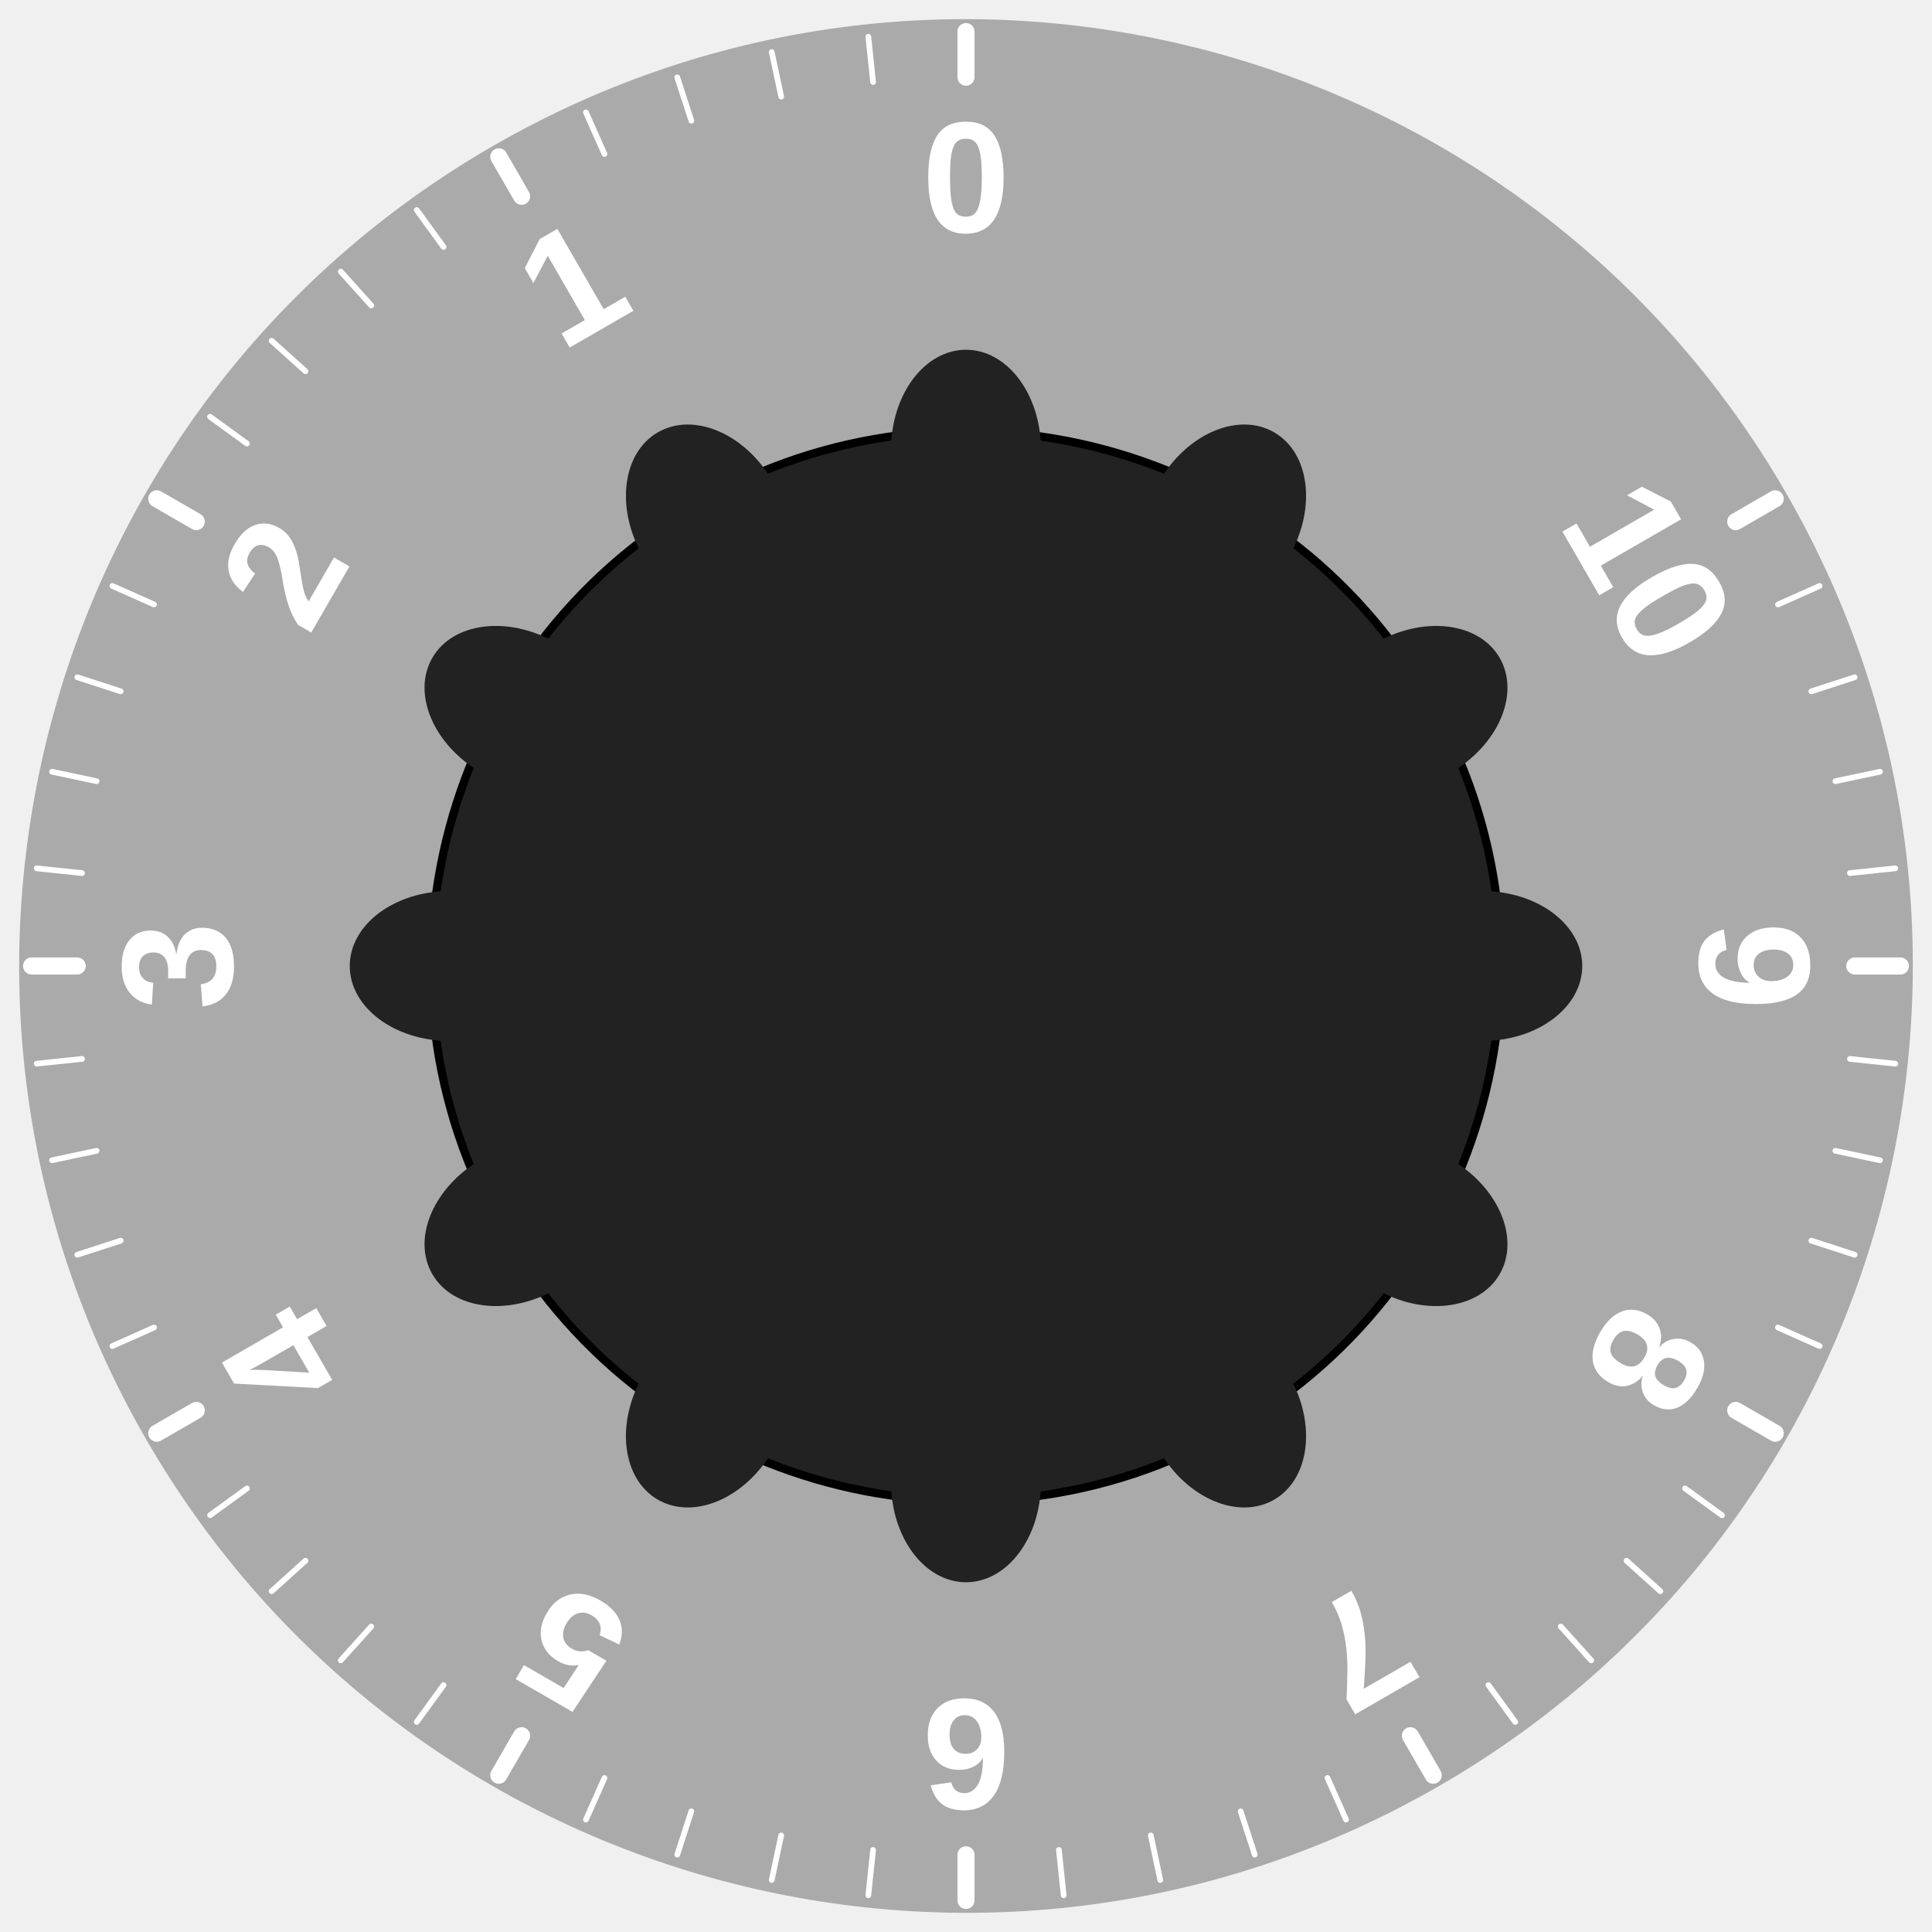
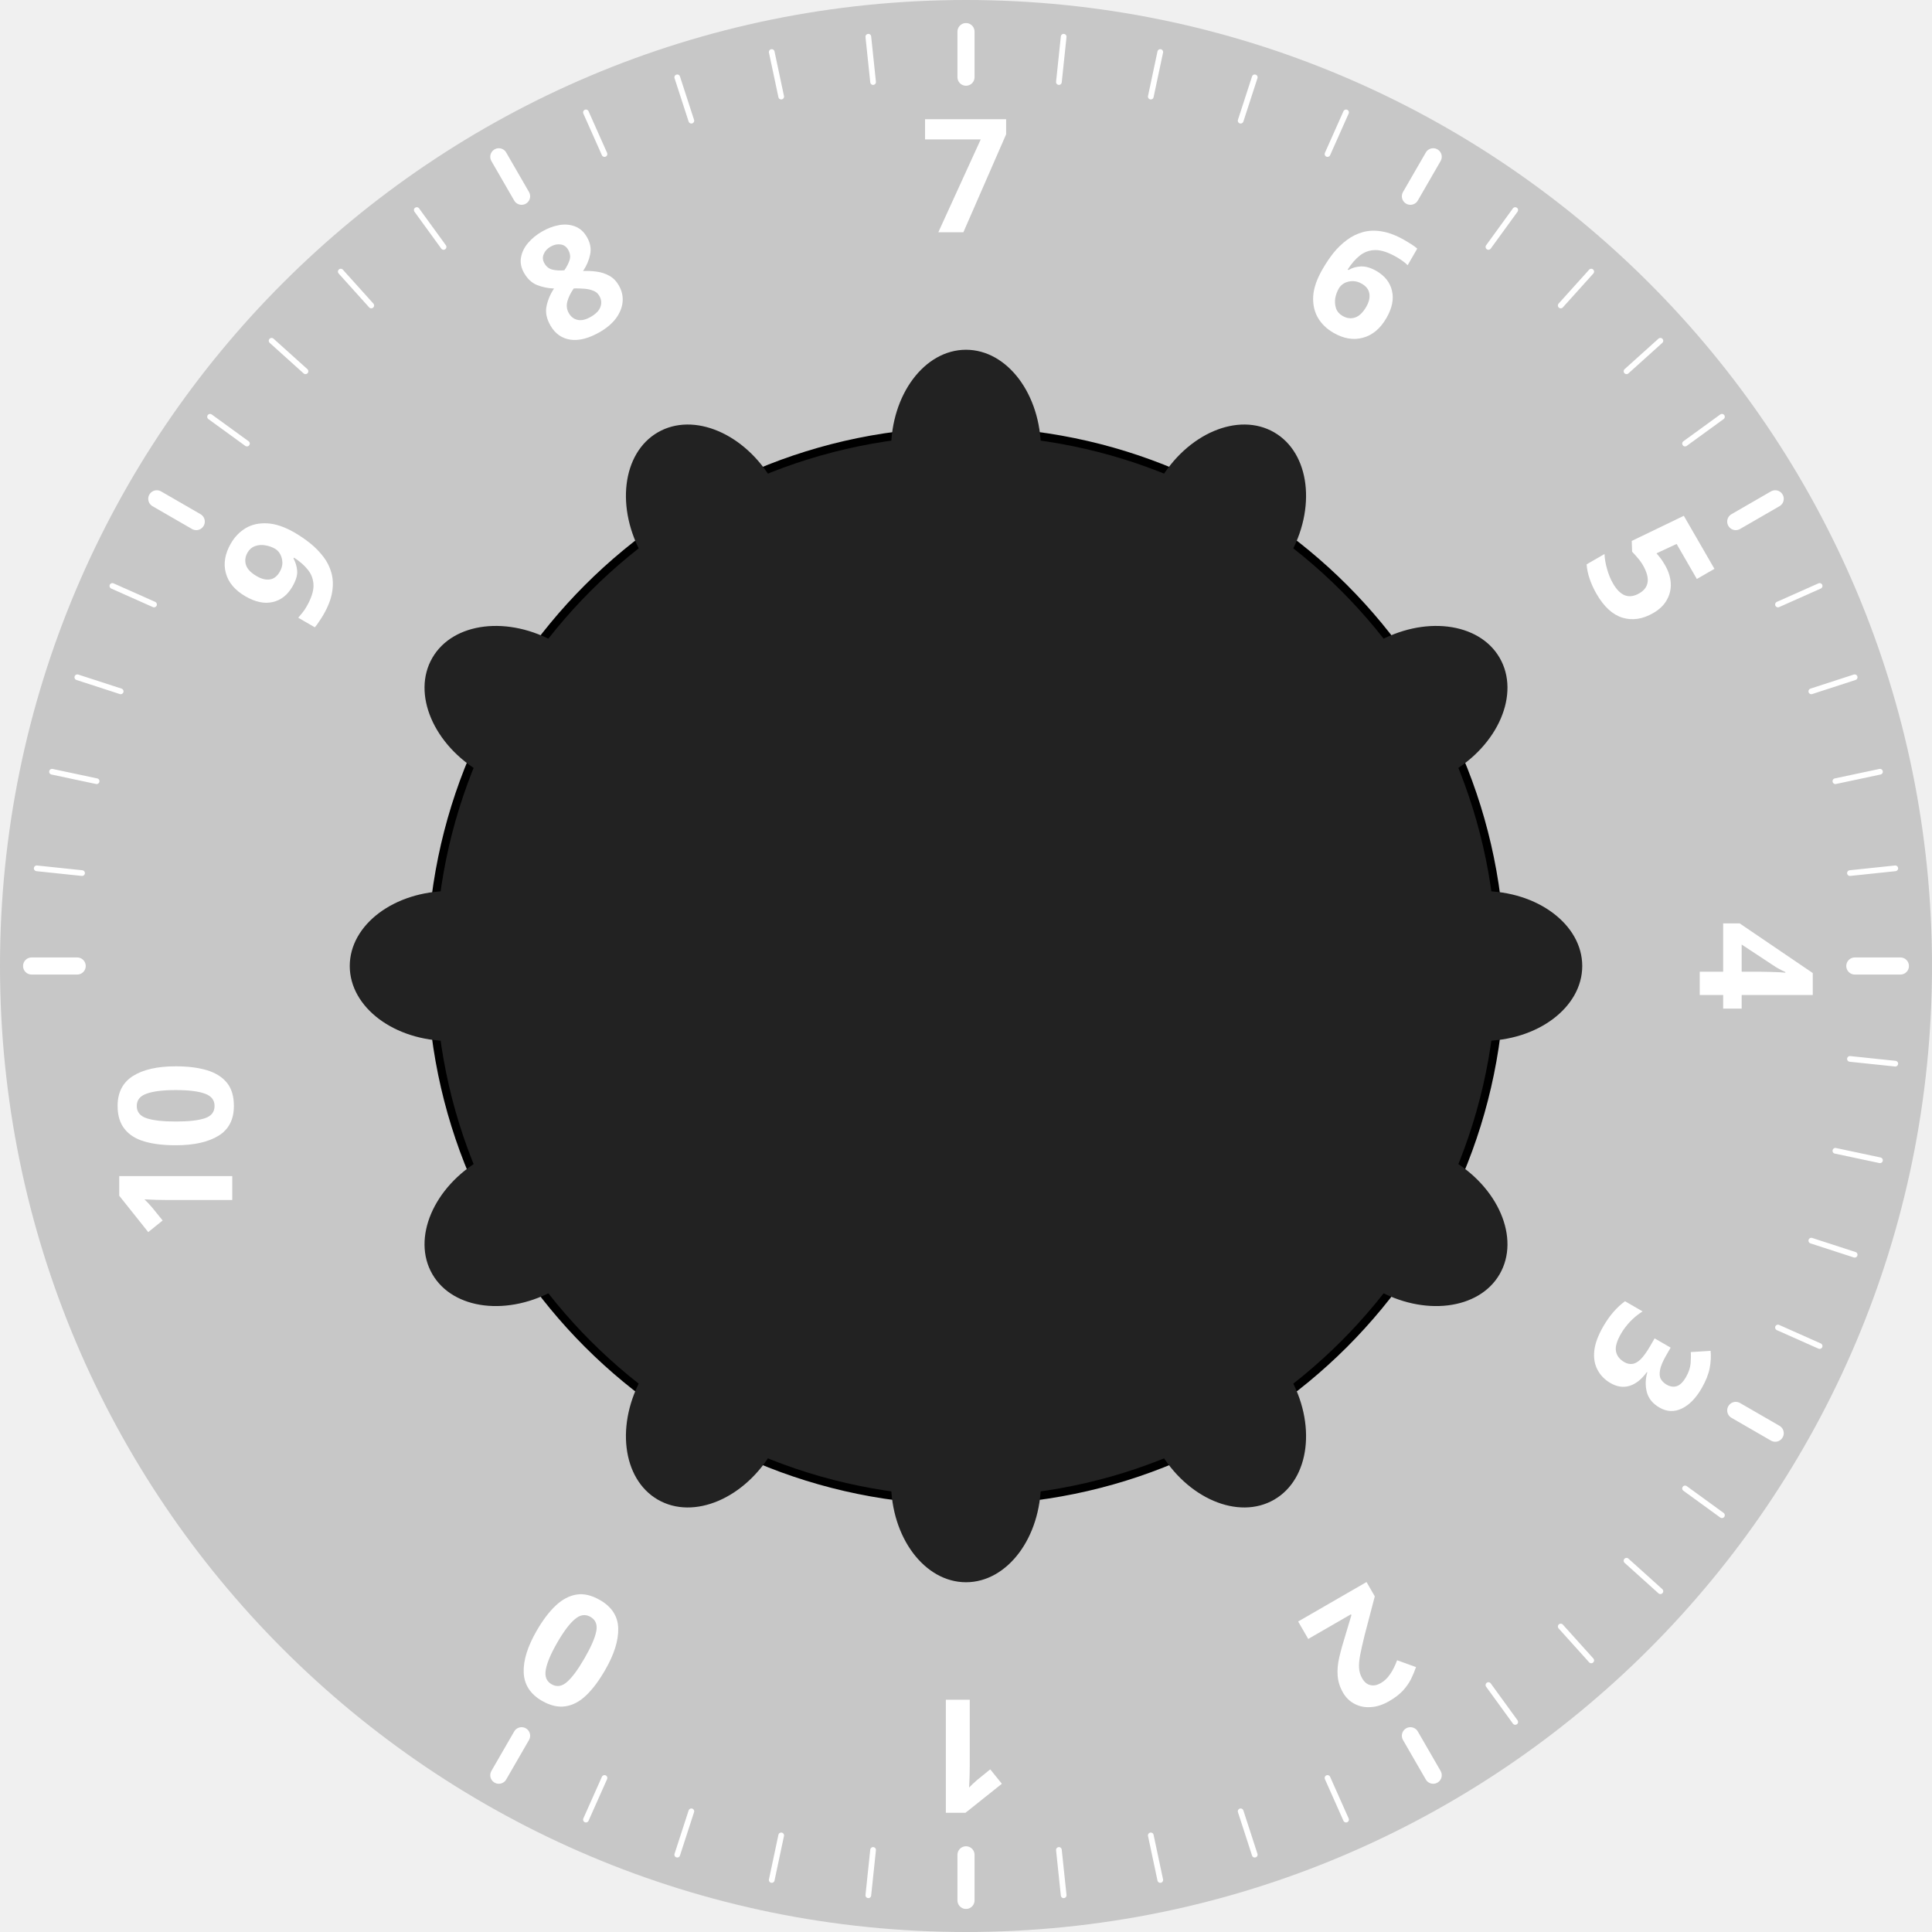
- <svg xmlns="http://www.w3.org/2000/svg" viewBox="0 0 200 200" width="200" height="200">
-   <defs>
+ <svg xmlns="http://www.w3.org/2000/svg" viewBox="0 0 200 200" width="200" height="200" version="1.1" id="svg75" xml:space="preserve">
+   <defs id="defs2">
+     <radialGradient id="gradienteVolumen" cx="100" cy="100" r="50" fx="80" fy="80" gradientUnits="userSpaceOnUse">
+       <stop offset="0%" style="stop-color:white;stop-opacity:0.4" id="stop1" />
+       <stop offset="100%" style="stop-color:black;stop-opacity:0.2" id="stop2" />
+     </radialGradient>
    <line id="tickSmall" x1="100" y1="18" x2="100" y2="22" stroke="#ffffff" stroke-width="0.5" stroke-linecap="round" />
    <line id="tickBig" x1="100" y1="18" x2="100" y2="22" stroke="#ffffff" stroke-width="1.5" stroke-linecap="round" />
    <ellipse id="MuescaRedonda" cx="100" cy="38" rx="9" ry="12" fill="#222222" />
  </defs>
-   <g id="KNOB_SYNTHI_V3_CLOCKWISE" transform="rotate(150,100,100)">
-     <circle cx="100" cy="100" r="98" fill="#a1a1a1" fill-opacity="0.885" stroke="none" />
+   <g id="KNOB_SYNTHI_V3_CLOCKWISE">
+     <circle cx="100" cy="100" r="100" fill="#ffffff" fill-opacity="0.15" stroke="none" id="circle2" style="display:inline;fill:#a1a1a1;fill-opacity:0.526" />
    <g id="AgarreCompleto" transform="matrix(0.862069,0,0,0.862069,13.7931,13.7931)">
-       <circle cx="100" cy="100" r="64.21" fill="#222222" stroke="#000000" stroke-width="0.988" />
-       <use href="#MuescaRedonda" />
-       <use href="#MuescaRedonda" transform="rotate(30,100,100)" />
-       <use href="#MuescaRedonda" transform="rotate(60,100,100)" />
-       <use href="#MuescaRedonda" transform="rotate(90,100,100)" />
-       <use href="#MuescaRedonda" transform="rotate(120,100,100)" />
-       <use href="#MuescaRedonda" transform="rotate(150,100,100)" />
-       <use href="#MuescaRedonda" transform="rotate(180,100,100)" />
-       <use href="#MuescaRedonda" transform="rotate(-150,100,100)" />
-       <use href="#MuescaRedonda" transform="rotate(-120,100,100)" />
-       <use href="#MuescaRedonda" transform="rotate(-90,100,100)" />
-       <use href="#MuescaRedonda" transform="rotate(-60,100,100)" />
-       <use href="#MuescaRedonda" transform="rotate(-30,100,100)" />
-       <circle cx="100" cy="100" r="58" fill="none" stroke="#222222" stroke-width="4" />
+       <circle cx="100" cy="100" r="64.21" fill="#222222" stroke="#000000" stroke-width="0.988" id="circle3" />
+       <use href="#MuescaRedonda" id="use3" />
+       <use href="#MuescaRedonda" transform="rotate(30,100,100)" id="use4" />
+       <use href="#MuescaRedonda" transform="rotate(60,100,100)" id="use5" />
+       <use href="#MuescaRedonda" transform="rotate(90,100,100)" id="use6" />
+       <use href="#MuescaRedonda" transform="rotate(120,100,100)" id="use7" />
+       <use href="#MuescaRedonda" transform="rotate(150,100,100)" id="use8" />
+       <use href="#MuescaRedonda" transform="rotate(180,100,100)" id="use9" />
+       <use href="#MuescaRedonda" transform="rotate(-150,100,100)" id="use10" />
+       <use href="#MuescaRedonda" transform="rotate(-120,100,100)" id="use11" />
+       <use href="#MuescaRedonda" transform="rotate(-90,100,100)" id="use12" />
+       <use href="#MuescaRedonda" transform="rotate(-60,100,100)" id="use13" />
+       <use href="#MuescaRedonda" transform="rotate(-30,100,100)" id="use14" />
+       <circle cx="100" cy="100" r="58" fill="none" stroke="#222222" stroke-width="4" id="circle14" />
    </g>
    <g id="EscalaSistema" transform="matrix(0,-1.179616,1.179616,0,-17.9616,217.9616)">
-       <g id="Ticks" stroke="#ffffff" fill="#ffffff">
-         <use href="#tickBig" style="stroke:#ffffff" />
-         <use href="#tickSmall" transform="rotate(6,100,100)" style="stroke:#ffffff" />
-         <use href="#tickSmall" transform="rotate(12,100,100)" style="stroke:#ffffff" />
-         <use href="#tickSmall" transform="rotate(18,100,100)" style="stroke:#ffffff" />
-         <use href="#tickSmall" transform="rotate(24,100,100)" style="stroke:#ffffff" />
-         <use href="#tickBig" transform="rotate(30,100,100)" style="stroke:#ffffff" />
-         <use href="#tickSmall" transform="rotate(36,100,100)" style="stroke:#ffffff" />
-         <use href="#tickSmall" transform="rotate(42,100,100)" style="stroke:#ffffff" />
-         <use href="#tickSmall" transform="rotate(48,100,100)" style="stroke:#ffffff" />
-         <use href="#tickSmall" transform="rotate(54,100,100)" style="stroke:#ffffff" />
-         <use href="#tickBig" transform="rotate(60,100,100)" style="stroke:#ffffff" />
-         <use href="#tickSmall" transform="rotate(66,100,100)" style="stroke:#ffffff" />
-         <use href="#tickSmall" transform="rotate(72,100,100)" style="stroke:#ffffff" />
-         <use href="#tickSmall" transform="rotate(78,100,100)" style="stroke:#ffffff" />
-         <use href="#tickSmall" transform="rotate(84,100,100)" style="stroke:#ffffff" />
-         <use href="#tickBig" transform="rotate(90,100,100)" style="stroke:#ffffff" />
-         <use href="#tickSmall" transform="rotate(96,100,100)" style="stroke:#ffffff" />
-         <use href="#tickSmall" transform="rotate(102,100,100)" style="stroke:#ffffff" />
-         <use href="#tickSmall" transform="rotate(108,100,100)" style="stroke:#ffffff" />
-         <use href="#tickSmall" transform="rotate(114,100,100)" style="stroke:#ffffff" />
-         <use href="#tickBig" transform="rotate(120,100,100)" style="stroke:#ffffff" />
-         <use href="#tickSmall" transform="rotate(126,100,100)" style="stroke:#ffffff" />
-         <use href="#tickSmall" transform="rotate(132,100,100)" style="stroke:#ffffff" />
-         <use href="#tickSmall" transform="rotate(138,100,100)" style="stroke:#ffffff" />
-         <use href="#tickSmall" transform="rotate(144,100,100)" style="stroke:#ffffff" />
-         <use href="#tickBig" transform="rotate(150,100,100)" style="stroke:#ffffff" />
-         <use href="#tickSmall" transform="rotate(156,100,100)" style="stroke:#ffffff" />
-         <use href="#tickSmall" transform="rotate(162,100,100)" style="stroke:#ffffff" />
-         <use href="#tickSmall" transform="rotate(168,100,100)" style="stroke:#ffffff" />
-         <use href="#tickSmall" transform="rotate(174,100,100)" style="stroke:#ffffff" />
-         <use href="#tickBig" transform="rotate(180,100,100)" style="stroke:#ffffff" />
-         <use href="#tickSmall" transform="rotate(-174,100,100)" style="stroke:#ffffff" />
-         <use href="#tickSmall" transform="rotate(-168,100,100)" style="stroke:#ffffff" />
-         <use href="#tickSmall" transform="rotate(-162,100,100)" style="stroke:#ffffff" />
-         <use href="#tickSmall" transform="rotate(-156,100,100)" style="stroke:#ffffff" />
-         <use href="#tickBig" transform="rotate(-150,100,100)" style="stroke:#ffffff" />
-         <use href="#tickSmall" transform="rotate(-144,100,100)" style="stroke:#ffffff" />
-         <use href="#tickSmall" transform="rotate(-138,100,100)" style="stroke:#ffffff" />
-         <use href="#tickSmall" transform="rotate(-132,100,100)" style="stroke:#ffffff" />
-         <use href="#tickSmall" transform="rotate(-126,100,100)" style="stroke:#ffffff" />
-         <use href="#tickBig" transform="rotate(-120,100,100)" style="stroke:#ffffff" />
-         <use href="#tickSmall" transform="rotate(-114,100,100)" style="stroke:#ffffff" />
-         <use href="#tickSmall" transform="rotate(-108,100,100)" style="stroke:#ffffff" />
-         <use href="#tickSmall" transform="rotate(-102,100,100)" style="stroke:#ffffff" />
-         <use href="#tickSmall" transform="rotate(-96,100,100)" style="stroke:#ffffff" />
-         <use href="#tickBig" transform="rotate(-90,100,100)" style="stroke:#ffffff" />
-         <use href="#tickSmall" transform="rotate(-84,100,100)" style="stroke:#ffffff" />
-         <use href="#tickSmall" transform="rotate(-78,100,100)" style="stroke:#ffffff" />
-         <use href="#tickSmall" transform="rotate(-72,100,100)" style="stroke:#ffffff" />
-         <use href="#tickSmall" transform="rotate(-66,100,100)" style="stroke:#ffffff" />
-         <use href="#tickBig" transform="rotate(-60,100,100)" style="stroke:#ffffff" />
+       <g id="Ticks" stroke="#ffffff" style="fill:#ffffff">
+         <use href="#tickBig" id="use15" style="stroke:#ffffff" />
+         <use href="#tickSmall" transform="rotate(6,100,100)" id="use16" style="stroke:#ffffff" />
+         <use href="#tickSmall" transform="rotate(12,100,100)" id="use17" style="stroke:#ffffff" />
+         <use href="#tickSmall" transform="rotate(18,100,100)" id="use18" style="stroke:#ffffff" />
+         <use href="#tickSmall" transform="rotate(24,100,100)" id="use19" style="stroke:#ffffff" />
+         <use href="#tickBig" transform="rotate(30,100,100)" id="use20" style="stroke:#ffffff" />
+         <use href="#tickSmall" transform="rotate(36,100,100)" id="use21" style="stroke:#ffffff" />
+         <use href="#tickSmall" transform="rotate(42,100,100)" id="use22" style="stroke:#ffffff" />
+         <use href="#tickSmall" transform="rotate(48,100,100)" id="use23" style="stroke:#ffffff" />
+         <use href="#tickSmall" transform="rotate(54,100,100)" id="use24" style="stroke:#ffffff" />
+         <use href="#tickBig" transform="rotate(60,100,100)" id="use25" style="stroke:#ffffff" />
+         <use href="#tickSmall" transform="rotate(66,100,100)" id="use26" style="stroke:#ffffff" />
+         <use href="#tickSmall" transform="rotate(72,100,100)" id="use27" style="stroke:#ffffff" />
+         <use href="#tickSmall" transform="rotate(78,100,100)" id="use28" style="stroke:#ffffff" />
+         <use href="#tickSmall" transform="rotate(84,100,100)" id="use29" style="stroke:#ffffff" />
+         <use href="#tickBig" transform="rotate(90,100,100)" id="use30" style="stroke:#ffffff" />
+         <use href="#tickSmall" transform="rotate(96,100,100)" id="use31" style="stroke:#ffffff" />
+         <use href="#tickSmall" transform="rotate(102,100,100)" id="use32" style="stroke:#ffffff" />
+         <use href="#tickSmall" transform="rotate(108,100,100)" id="use33" style="stroke:#ffffff" />
+         <use href="#tickSmall" transform="rotate(114,100,100)" id="use34" style="stroke:#ffffff" />
+         <use href="#tickBig" transform="rotate(120,100,100)" id="use35" style="stroke:#ffffff" />
+         <use href="#tickSmall" transform="rotate(126,100,100)" id="use36" style="stroke:#ffffff" />
+         <use href="#tickSmall" transform="rotate(132,100,100)" id="use37" style="stroke:#ffffff" />
+         <use href="#tickSmall" transform="rotate(138,100,100)" id="use38" style="stroke:#ffffff" />
+         <use href="#tickSmall" transform="rotate(144,100,100)" id="use39" style="stroke:#ffffff" />
+         <use href="#tickBig" transform="rotate(150,100,100)" id="use40" style="stroke:#ffffff" />
+         <use href="#tickSmall" transform="rotate(156,100,100)" id="use41" style="stroke:#ffffff" />
+         <use href="#tickSmall" transform="rotate(162,100,100)" id="use42" style="stroke:#ffffff" />
+         <use href="#tickSmall" transform="rotate(168,100,100)" id="use43" style="stroke:#ffffff" />
+         <use href="#tickSmall" transform="rotate(174,100,100)" id="use44" style="stroke:#ffffff" />
+         <use href="#tickBig" transform="rotate(180,100,100)" id="use45" style="stroke:#ffffff" />
+         <use href="#tickSmall" transform="rotate(-174,100,100)" id="use46" style="stroke:#ffffff" />
+         <use href="#tickSmall" transform="rotate(-168,100,100)" id="use47" style="stroke:#ffffff" />
+         <use href="#tickSmall" transform="rotate(-162,100,100)" id="use48" style="stroke:#ffffff" />
+         <use href="#tickSmall" transform="rotate(-156,100,100)" id="use49" style="stroke:#ffffff" />
+         <use href="#tickBig" transform="rotate(-150,100,100)" id="use50" style="stroke:#ffffff" />
+         <use href="#tickSmall" transform="rotate(-144,100,100)" id="use51" style="stroke:#ffffff" />
+         <use href="#tickSmall" transform="rotate(-138,100,100)" id="use52" style="stroke:#ffffff" />
+         <use href="#tickSmall" transform="rotate(-132,100,100)" id="use53" style="stroke:#ffffff" />
+         <use href="#tickSmall" transform="rotate(-126,100,100)" id="use54" style="stroke:#ffffff" />
+         <use href="#tickBig" transform="rotate(-120,100,100)" id="use55" style="stroke:#ffffff" />
+         <use href="#tickSmall" transform="rotate(-114,100,100)" id="use56" style="stroke:#ffffff" />
+         <use href="#tickSmall" transform="rotate(-108,100,100)" id="use57" style="stroke:#ffffff" />
+         <use href="#tickSmall" transform="rotate(-102,100,100)" id="use58" style="stroke:#ffffff" />
+         <use href="#tickSmall" transform="rotate(-96,100,100)" id="use59" style="stroke:#ffffff" />
+         <use href="#tickBig" transform="rotate(-90,100,100)" id="use60" style="stroke:#ffffff" />
+         <use href="#tickSmall" transform="rotate(-84,100,100)" id="use61" style="stroke:#ffffff" />
+         <use href="#tickSmall" transform="rotate(-78,100,100)" id="use62" style="stroke:#ffffff" />
+         <use href="#tickSmall" transform="rotate(-72,100,100)" id="use63" style="stroke:#ffffff" />
+         <use href="#tickSmall" transform="rotate(-66,100,100)" id="use64" style="stroke:#ffffff" />
+         <use href="#tickBig" transform="rotate(-60,100,100)" id="use65" style="stroke:#ffffff" />
      </g>
-       <g id="NumerosRadiales" font-family="'Microgramma Extended', Arial, sans-serif" font-size="11px" font-weight="bold" fill="#ffffff" text-anchor="middle" transform="matrix(0.9198797,0,0,0.9198797,8.012029,8.01203)">
-         <text style="font-weight:bold;font-size:15.086px;font-family:'Microgramma Extended',Arial,sans-serif;fill:#fff" x="100" y="30">10</text>
-         <text transform="rotate(30)" style="font-weight:bold;font-size:15.086px;font-family:'Microgramma Extended',Arial,sans-serif;fill:#fff" x="136.603" y="-33.398">9</text>
-         <text transform="rotate(60)" style="font-weight:bold;font-size:15.086px;font-family:'Microgramma Extended',Arial,sans-serif;fill:#fff" x="136.603" y="-106.603">8</text>
-         <text transform="rotate(90)" style="font-weight:bold;font-size:15.086px;font-family:'Microgramma Extended',Arial,sans-serif;fill:#fff" x="100" y="-170">7</text>
-         <text transform="rotate(120)" style="font-weight:bold;font-size:15.086px;font-family:'Microgramma Extended',Arial,sans-serif;fill:#fff" x="36.603" y="-206.603">6</text>
-         <text transform="rotate(150)" style="font-weight:bold;font-size:15.086px;font-family:'Microgramma Extended',Arial,sans-serif;fill:#fff" x="-36.603" y="-206.603">5</text>
-         <text transform="scale(-1)" style="font-weight:bold;font-size:15.086px;font-family:'Microgramma Extended',Arial,sans-serif;fill:#fff" x="-100" y="-170">4</text>
-         <text transform="rotate(-150)" style="font-weight:bold;font-size:15.086px;font-family:'Microgramma Extended',Arial,sans-serif;fill:#fff" x="-136.603" y="-106.603">3</text>
-         <text transform="rotate(-120)" style="font-weight:bold;font-size:15.086px;font-family:'Microgramma Extended',Arial,sans-serif;fill:#fff" x="-136.603" y="-33.398">2</text>
-         <text transform="rotate(-90)" style="font-weight:bold;font-size:15.086px;font-family:'Microgramma Extended',Arial,sans-serif;fill:#fff" x="-100" y="30">1</text>
-         <text transform="rotate(-60)" style="font-weight:bold;font-size:15.086px;font-family:'Microgramma Extended',Arial,sans-serif;fill:#fff" x="-36.603" y="66.603">0</text>
+       <g id="NumerosRadiales" font-family="Arial, sans-serif" font-size="11px" font-weight="bold" fill="#ffffff" text-anchor="middle" transform="matrix(0.9198797,0,0,0.9198797,8.012029,8.01203)">
+         <text id="text65" style="font-style:normal;font-variant:normal;font-weight:bold;font-stretch:normal;font-size:15.086px;font-family:'Microgramma D Extended';-inkscape-font-specification:'Microgramma D Extended, Bold';font-variant-ligatures:normal;font-variant-caps:normal;font-variant-numeric:normal;font-variant-east-asian:normal;fill:#ffffff" x="100" y="30">
+           <tspan id="tspan1" x="100" y="30">10</tspan>
+         </text>
+         <text transform="rotate(30)" id="text66" style="font-weight:bold;font-size:15.086px;font-family:'Microgramma D Extended';fill:#ffffff" x="136.603" y="-33.398">9</text>
+         <text transform="rotate(60)" id="text67" style="font-weight:bold;font-size:15.086px;font-family:'Microgramma D Extended';fill:#ffffff" x="136.603" y="-106.603">8</text>
+         <text transform="rotate(90)" id="text68" style="font-weight:bold;font-size:15.086px;font-family:'Microgramma D Extended';fill:#ffffff" x="100" y="-170">7</text>
+         <text transform="rotate(120)" id="text69" style="font-weight:bold;font-size:15.086px;font-family:'Microgramma D Extended';fill:#ffffff" x="36.603" y="-206.603">6</text>
+         <text transform="rotate(150)" id="text70" style="font-weight:bold;font-size:15.086px;font-family:'Microgramma D Extended';fill:#ffffff" x="-36.603" y="-206.603">5</text>
+         <text transform="scale(-1)" id="text71" style="font-weight:bold;font-size:15.086px;font-family:'Microgramma D Extended';fill:#ffffff" x="-100" y="-170">4</text>
+         <text transform="rotate(-150)" id="text72" style="font-weight:bold;font-size:15.086px;font-family:'Microgramma D Extended';fill:#ffffff" x="-136.603" y="-106.603">3</text>
+         <text transform="rotate(-120)" id="text73" style="font-weight:bold;font-size:15.086px;font-family:'Microgramma D Extended';fill:#ffffff" x="-136.603" y="-33.398">2</text>
+         <text transform="rotate(-90)" id="text74" style="font-weight:bold;font-size:15.086px;font-family:'Microgramma D Extended';fill:#ffffff" x="-100" y="30">1</text>
+         <text transform="rotate(-60)" id="text75" style="font-weight:bold;font-size:15.086px;font-family:'Microgramma D Extended';fill:#ffffff" x="-36.603" y="66.603">0</text>
      </g>
    </g>
  </g>
</svg>
